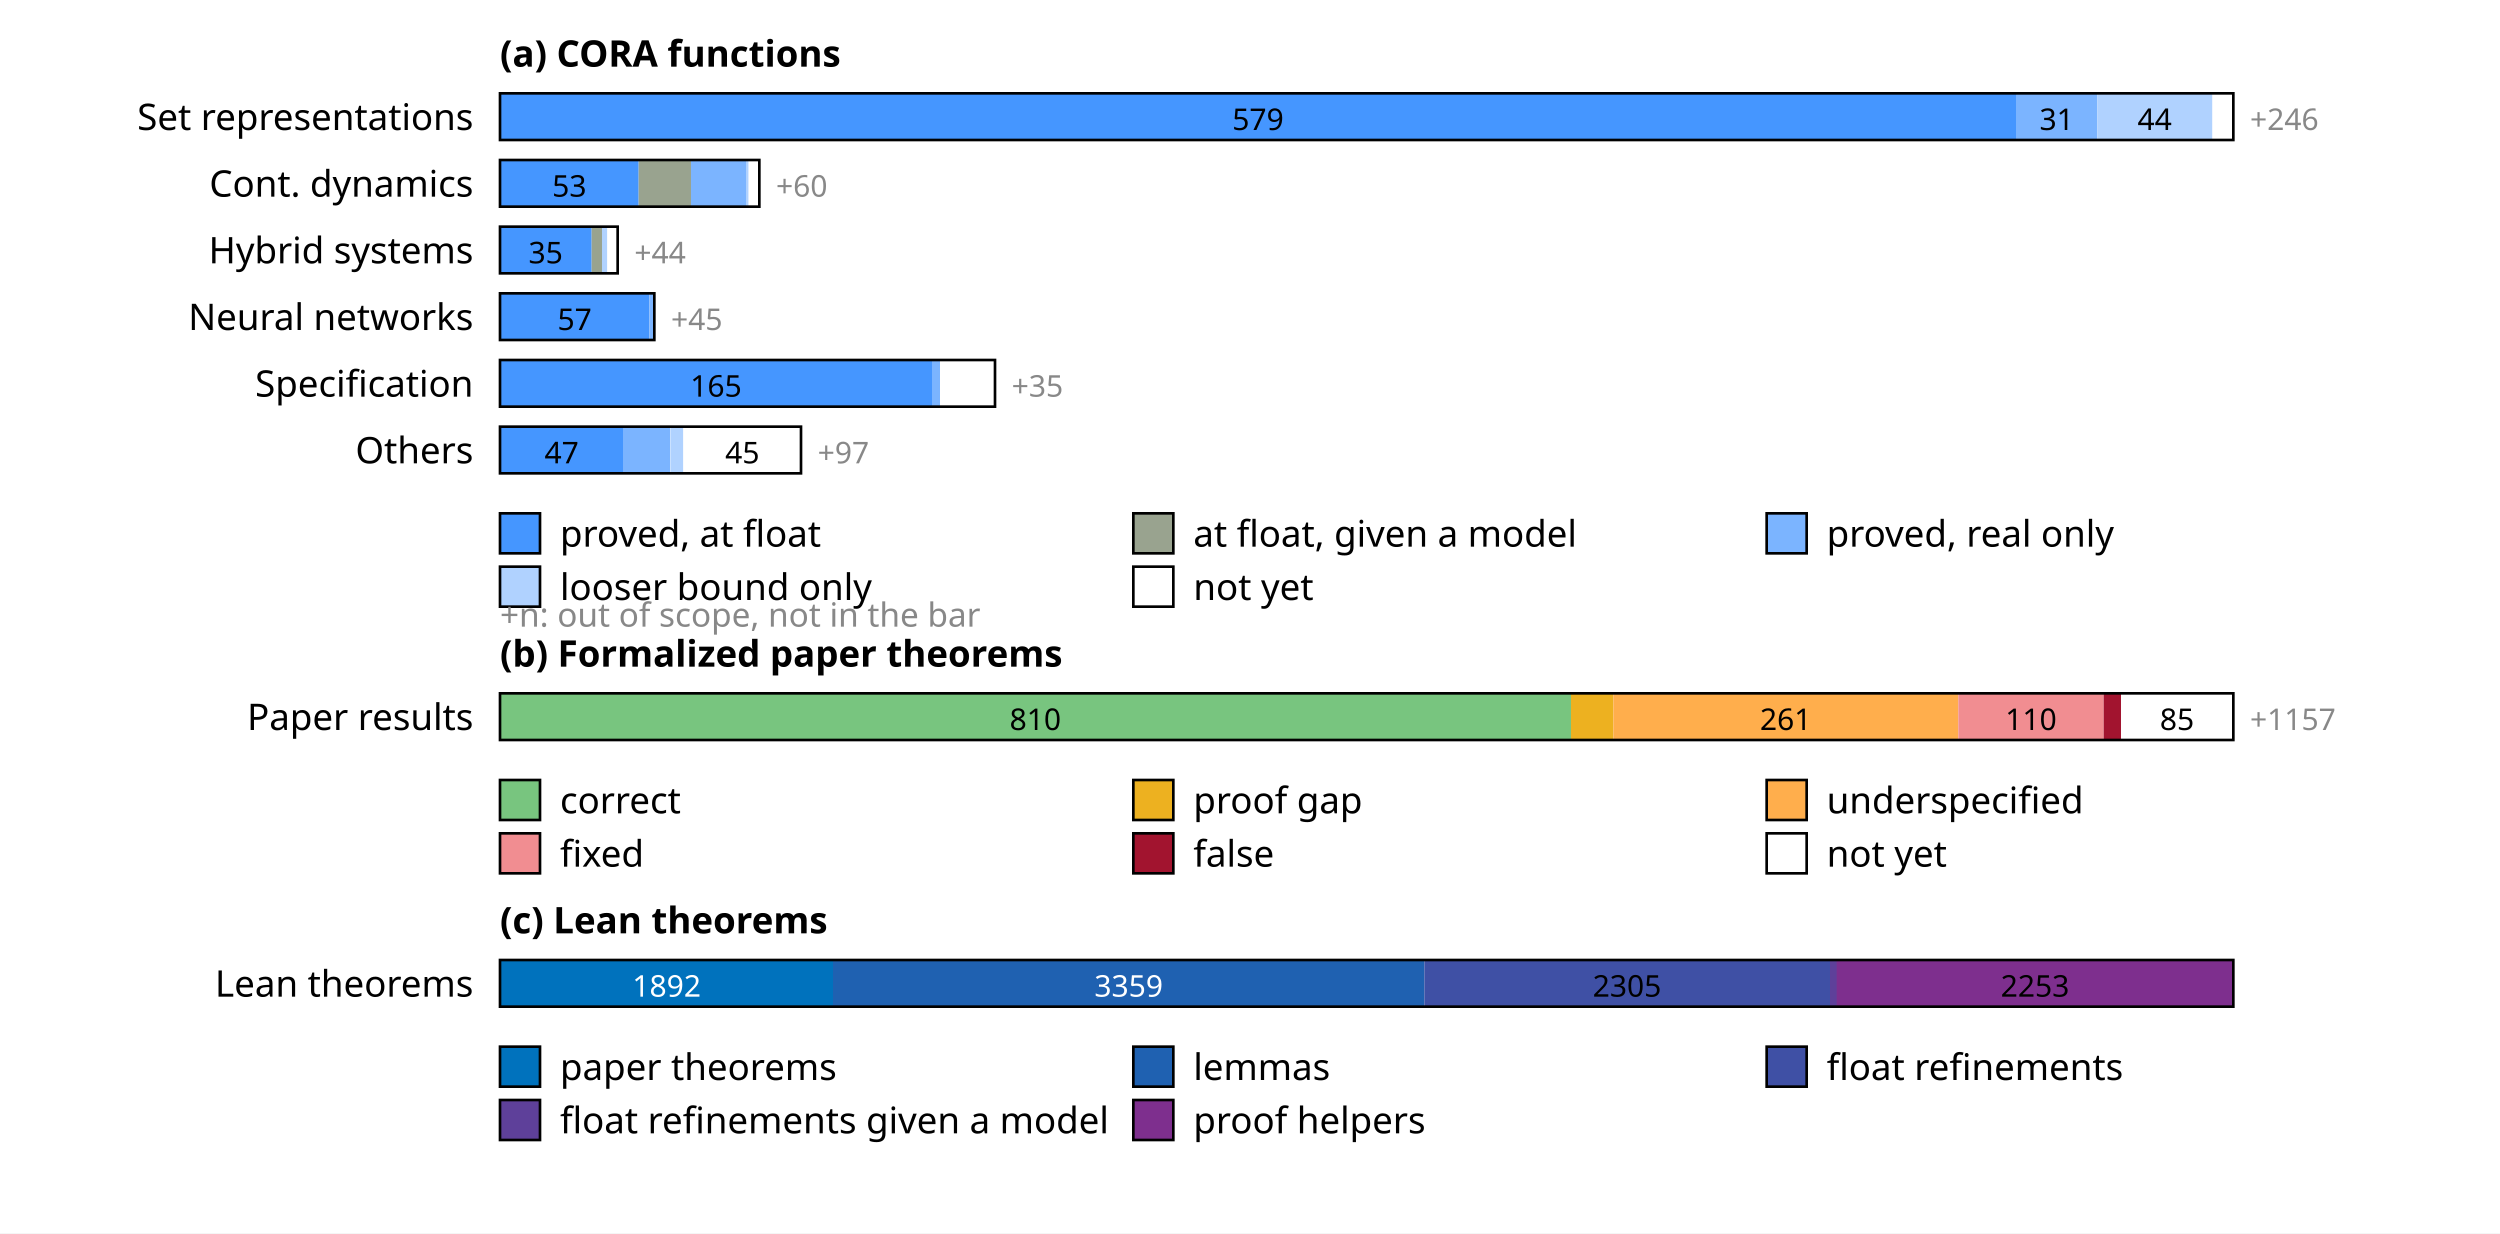
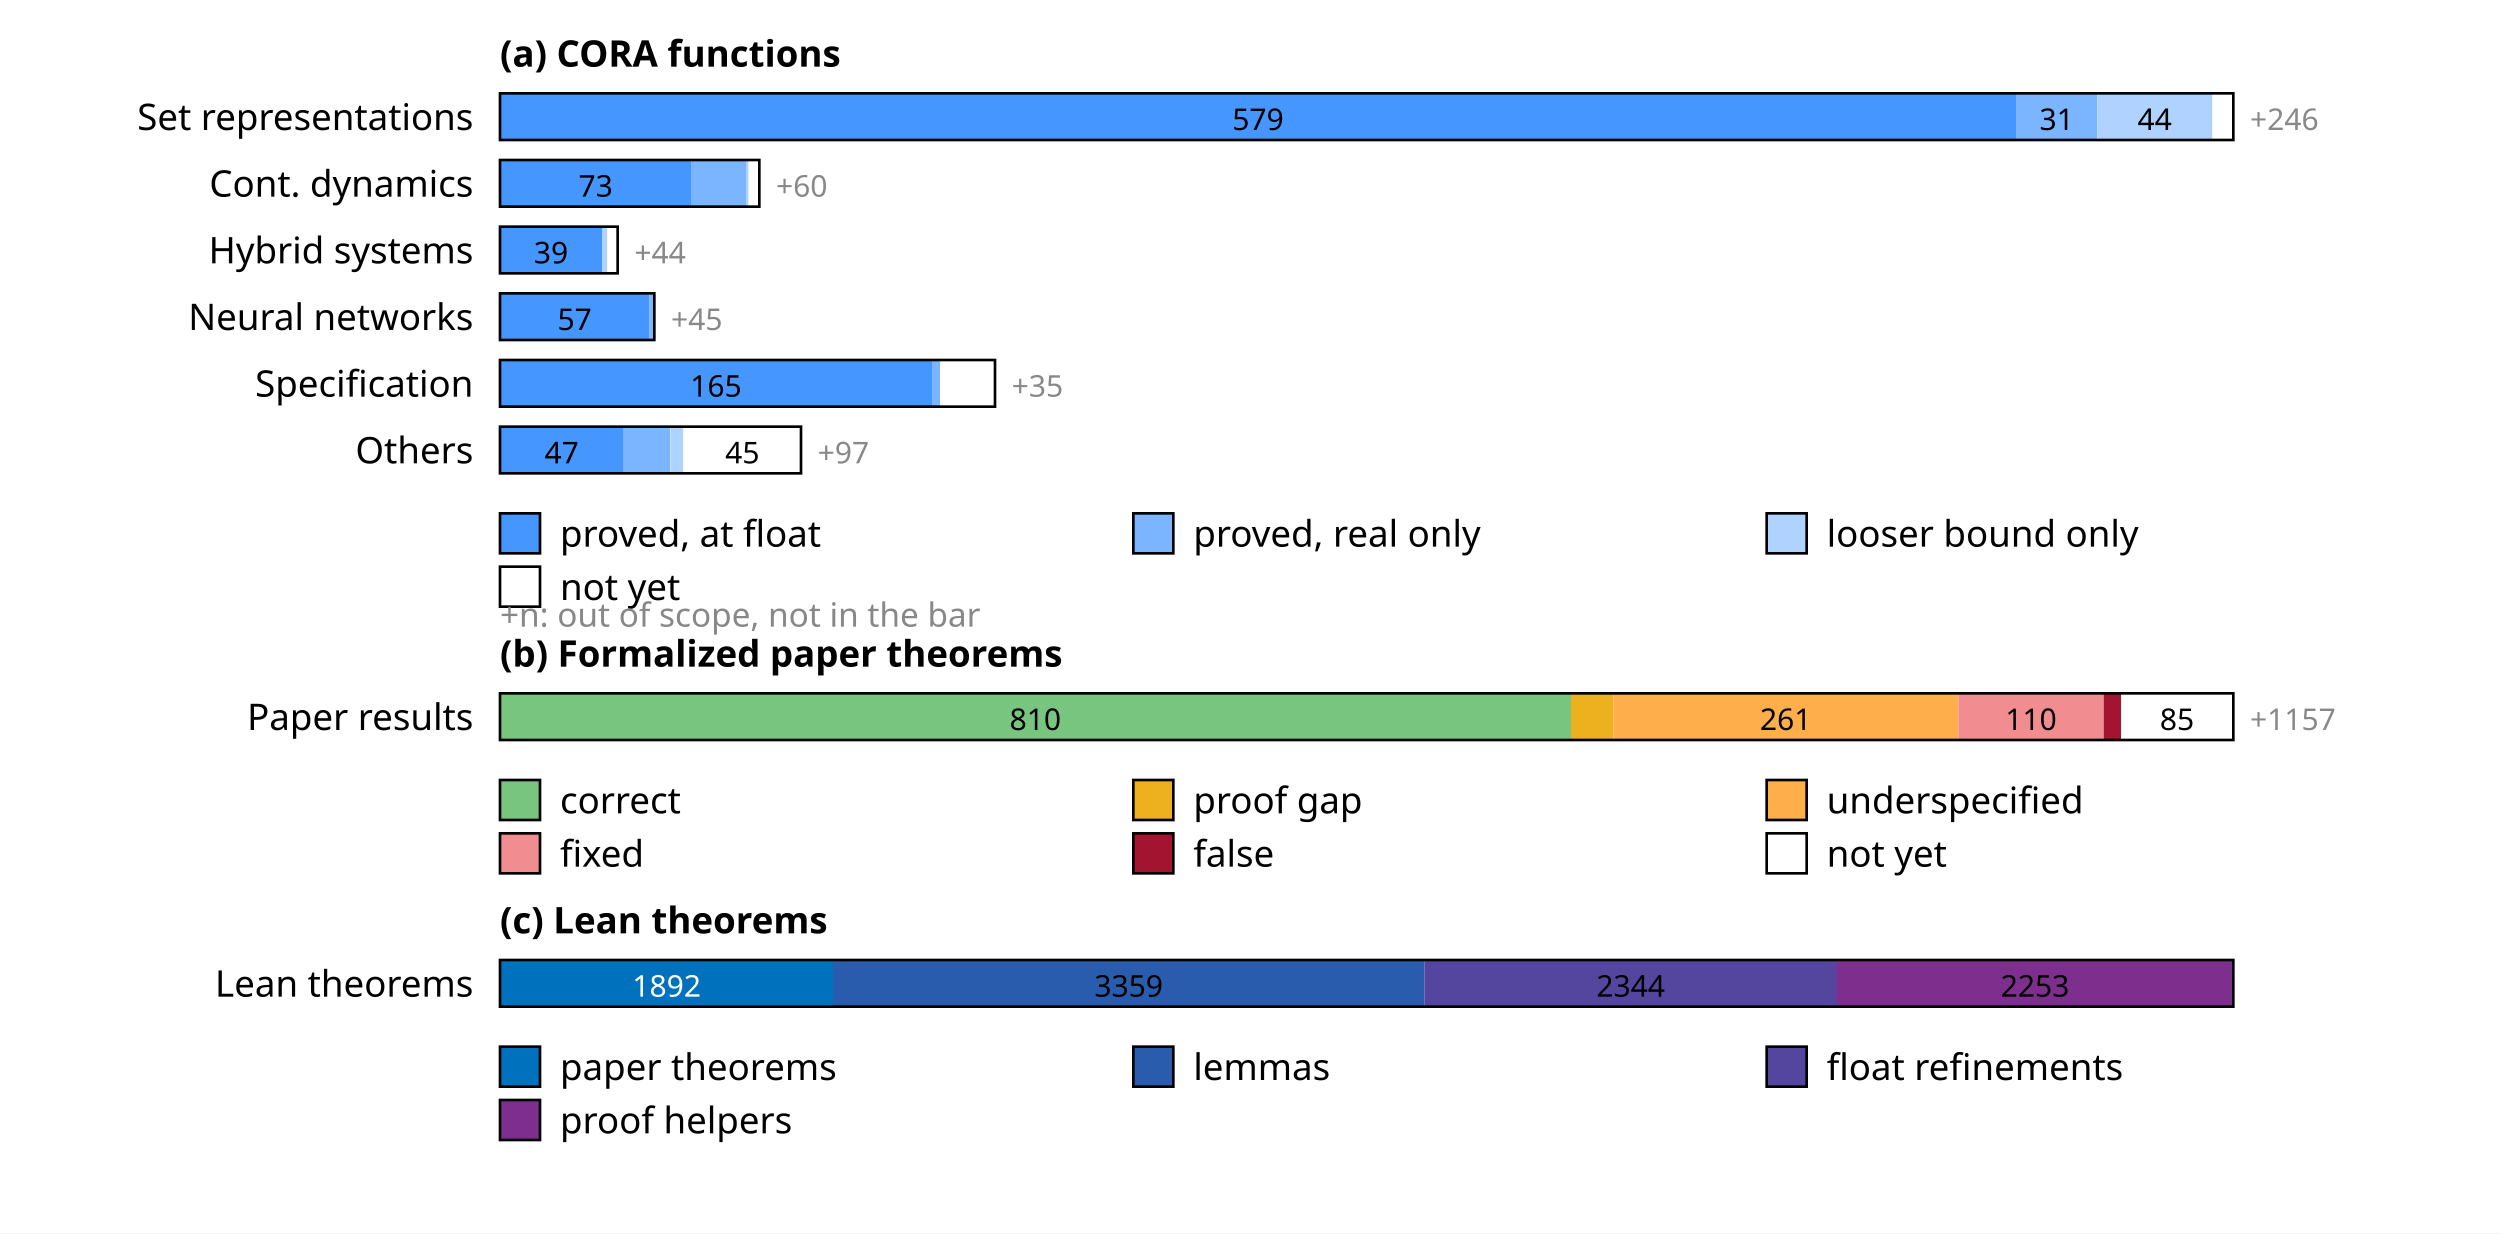
<svg xmlns="http://www.w3.org/2000/svg" width="750" height="370" font-family="sans-serif" font-size="11">
  <rect width="100%" height="100%" fill="white" />
  <text x="150" y="20" font-weight="bold">(a) CORA functions</text>
  <text x="142" y="39" text-anchor="end">Set representations</text>
  <rect x="150.0" y="28" width="454.8" height="14" fill="rgb(69,150,255)" />
  <text x="377.4" y="39" text-anchor="middle" font-size="9" fill="#000">579</text>
  <rect x="604.8" y="28" width="24.4" height="14" fill="rgb(123,180,255)" />
  <text x="617.0" y="39" text-anchor="middle" font-size="9" fill="#000">31</text>
  <rect x="629.2" y="28" width="34.6" height="14" fill="rgb(176,210,255)" />
  <text x="646.4" y="39" text-anchor="middle" font-size="9" fill="#000">44</text>
  <rect x="663.7" y="28" width="6.3" height="14" fill="rgb(255,255,255)" />
  <rect x="150" y="28" width="520.0" height="14" fill="none" stroke="#000" stroke-width="0.8" />
  <text x="675.0" y="39" font-size="9" fill="#888">+246</text>
  <text x="142" y="59" text-anchor="end">Cont. dynamics</text>
-   <rect x="150.0" y="48" width="41.6" height="14" fill="rgb(69,150,255)" />
-   <text x="170.8" y="59" text-anchor="middle" font-size="9" fill="#000">53</text>
-   <rect x="191.6" y="48" width="15.7" height="14" fill="rgb(153,163,143)" />
+   <rect x="150.0" y="48" width="57.3" height="14" fill="rgb(69,150,255)" />
+   <text x="178.7" y="59" text-anchor="middle" font-size="9" fill="#000">73</text>
  <rect x="207.3" y="48" width="16.5" height="14" fill="rgb(123,180,255)" />
  <rect x="223.8" y="48" width="0.8" height="14" fill="rgb(176,210,255)" />
  <rect x="224.6" y="48" width="3.1" height="14" fill="rgb(255,255,255)" />
  <rect x="150" y="48" width="77.8" height="14" fill="none" stroke="#000" stroke-width="0.8" />
  <text x="232.8" y="59" font-size="9" fill="#888">+60</text>
  <text x="142" y="79" text-anchor="end">Hybrid systems</text>
-   <rect x="150.0" y="68" width="27.5" height="14" fill="rgb(69,150,255)" />
-   <text x="163.7" y="79" text-anchor="middle" font-size="9" fill="#000">35</text>
-   <rect x="177.5" y="68" width="3.1" height="14" fill="rgb(153,163,143)" />
+   <rect x="150.0" y="68" width="30.6" height="14" fill="rgb(69,150,255)" />
+   <text x="165.3" y="79" text-anchor="middle" font-size="9" fill="#000">39</text>
  <rect x="180.6" y="68" width="1.6" height="14" fill="rgb(176,210,255)" />
  <rect x="182.2" y="68" width="3.1" height="14" fill="rgb(255,255,255)" />
  <rect x="150" y="68" width="35.3" height="14" fill="none" stroke="#000" stroke-width="0.8" />
  <text x="190.3" y="79" font-size="9" fill="#888">+44</text>
  <text x="142" y="99" text-anchor="end">Neural networks</text>
  <rect x="150.0" y="88" width="44.8" height="14" fill="rgb(69,150,255)" />
  <text x="172.4" y="99" text-anchor="middle" font-size="9" fill="#000">57</text>
  <rect x="194.8" y="88" width="1.6" height="14" fill="rgb(123,180,255)" />
  <rect x="150" y="88" width="46.3" height="14" fill="none" stroke="#000" stroke-width="0.8" />
  <text x="201.3" y="99" font-size="9" fill="#888">+45</text>
  <text x="142" y="119" text-anchor="end">Specification</text>
  <rect x="150.0" y="108" width="129.6" height="14" fill="rgb(69,150,255)" />
  <text x="214.8" y="119" text-anchor="middle" font-size="9" fill="#000">165</text>
  <rect x="279.6" y="108" width="2.4" height="14" fill="rgb(123,180,255)" />
  <rect x="282.0" y="108" width="16.5" height="14" fill="rgb(255,255,255)" />
  <rect x="150" y="108" width="148.5" height="14" fill="none" stroke="#000" stroke-width="0.8" />
  <text x="303.5" y="119" font-size="9" fill="#888">+35</text>
  <text x="142" y="139" text-anchor="end">Others</text>
  <rect x="150.0" y="128" width="36.9" height="14" fill="rgb(69,150,255)" />
  <text x="168.5" y="139" text-anchor="middle" font-size="9" fill="#000">47</text>
  <rect x="186.9" y="128" width="14.1" height="14" fill="rgb(123,180,255)" />
  <rect x="201.1" y="128" width="3.9" height="14" fill="rgb(176,210,255)" />
  <rect x="205.0" y="128" width="35.3" height="14" fill="rgb(255,255,255)" />
  <text x="222.7" y="139" text-anchor="middle" font-size="9" fill="#000">45</text>
  <rect x="150" y="128" width="90.3" height="14" fill="none" stroke="#000" stroke-width="0.8" />
  <text x="245.3" y="139" font-size="9" fill="#888">+97</text>
  <rect x="150" y="154" width="12" height="12" fill="rgb(69,150,255)" stroke="#000" stroke-width="0.8" />
  <text x="168" y="164">proved, at float</text>
-   <rect x="340" y="154" width="12" height="12" fill="rgb(153,163,143)" stroke="#000" stroke-width="0.8" />
-   <text x="358" y="164">at float, given a model</text>
-   <rect x="530" y="154" width="12" height="12" fill="rgb(123,180,255)" stroke="#000" stroke-width="0.8" />
-   <text x="548" y="164">proved, real only</text>
-   <rect x="150" y="170" width="12" height="12" fill="rgb(176,210,255)" stroke="#000" stroke-width="0.8" />
-   <text x="168" y="180">looser bound only</text>
-   <rect x="340" y="170" width="12" height="12" fill="rgb(255,255,255)" stroke="#000" stroke-width="0.8" />
-   <text x="358" y="180">not yet</text>
+   <rect x="340" y="154" width="12" height="12" fill="rgb(123,180,255)" stroke="#000" stroke-width="0.8" />
+   <text x="358" y="164">proved, real only</text>
+   <rect x="530" y="154" width="12" height="12" fill="rgb(176,210,255)" stroke="#000" stroke-width="0.8" />
+   <text x="548" y="164">looser bound only</text>
+   <rect x="150" y="170" width="12" height="12" fill="rgb(255,255,255)" stroke="#000" stroke-width="0.8" />
+   <text x="168" y="180">not yet</text>
  <text x="150" y="188" font-size="10" fill="#888">+n: out of scope, not in the bar</text>
  <text x="150" y="200" font-weight="bold">(b) Formalized paper theorems</text>
  <text x="142" y="219" text-anchor="end">Paper results</text>
  <rect x="150.0" y="208" width="321.3" height="14" fill="rgb(120,197,127)" />
  <text x="310.6" y="219" text-anchor="middle" font-size="9" fill="#000">810</text>
  <rect x="471.3" y="208" width="12.7" height="14" fill="rgb(237,177,32)" />
  <rect x="484.0" y="208" width="103.5" height="14" fill="rgb(255,174,76)" />
  <text x="535.7" y="219" text-anchor="middle" font-size="9" fill="#000">261</text>
  <rect x="587.5" y="208" width="43.6" height="14" fill="rgb(241,141,145)" />
  <text x="609.3" y="219" text-anchor="middle" font-size="9" fill="#000">110</text>
  <rect x="631.1" y="208" width="5.2" height="14" fill="rgb(162,20,47)" />
  <rect x="636.3" y="208" width="33.7" height="14" fill="rgb(255,255,255)" />
  <text x="653.1" y="219" text-anchor="middle" font-size="9" fill="#000">85</text>
  <rect x="150" y="208" width="520.0" height="14" fill="none" stroke="#000" stroke-width="0.8" />
  <text x="675.0" y="219" font-size="9" fill="#888">+1157</text>
  <rect x="150" y="234" width="12" height="12" fill="rgb(120,197,127)" stroke="#000" stroke-width="0.8" />
  <text x="168" y="244">correct</text>
  <rect x="340" y="234" width="12" height="12" fill="rgb(237,177,32)" stroke="#000" stroke-width="0.8" />
  <text x="358" y="244">proof gap</text>
  <rect x="530" y="234" width="12" height="12" fill="rgb(255,174,76)" stroke="#000" stroke-width="0.8" />
  <text x="548" y="244">underspecified</text>
  <rect x="150" y="250" width="12" height="12" fill="rgb(241,141,145)" stroke="#000" stroke-width="0.8" />
  <text x="168" y="260">fixed</text>
  <rect x="340" y="250" width="12" height="12" fill="rgb(162,20,47)" stroke="#000" stroke-width="0.8" />
  <text x="358" y="260">false</text>
  <rect x="530" y="250" width="12" height="12" fill="rgb(255,255,255)" stroke="#000" stroke-width="0.8" />
  <text x="548" y="260">not yet</text>
  <text x="150" y="280" font-weight="bold">(c) Lean theorems</text>
  <text x="142" y="299" text-anchor="end">Lean theorems</text>
  <rect x="150.0" y="288" width="99.9" height="14" fill="rgb(0,114,189)" />
  <text x="200.0" y="299" text-anchor="middle" font-size="9" fill="#fff">1892</text>
-   <rect x="249.9" y="288" width="177.4" height="14" fill="rgb(31,97,177)" />
-   <text x="338.6" y="299" text-anchor="middle" font-size="9" fill="#fff">3359</text>
-   <rect x="427.3" y="288" width="121.7" height="14" fill="rgb(63,80,165)" />
-   <text x="488.1" y="299" text-anchor="middle" font-size="9" fill="#000">2305</text>
-   <rect x="549.0" y="288" width="2.1" height="14" fill="rgb(94,64,154)" />
+   <rect x="249.9" y="288" width="177.4" height="14" fill="rgb(42,92,173)" />
+   <text x="338.6" y="299" text-anchor="middle" font-size="9" fill="#000">3359</text>
+   <rect x="427.3" y="288" width="123.8" height="14" fill="rgb(84,69,158)" />
+   <text x="489.2" y="299" text-anchor="middle" font-size="9" fill="#000">2344</text>
  <rect x="551.0" y="288" width="119.0" height="14" fill="rgb(126,47,142)" />
  <text x="610.5" y="299" text-anchor="middle" font-size="9" fill="#000">2253</text>
  <rect x="150" y="288" width="520.0" height="14" fill="none" stroke="#000" stroke-width="0.8" />
  <rect x="150" y="314" width="12" height="12" fill="rgb(0,114,189)" stroke="#000" stroke-width="0.8" />
  <text x="168" y="324">paper theorems</text>
-   <rect x="340" y="314" width="12" height="12" fill="rgb(31,97,177)" stroke="#000" stroke-width="0.8" />
+   <rect x="340" y="314" width="12" height="12" fill="rgb(42,92,173)" stroke="#000" stroke-width="0.8" />
  <text x="358" y="324">lemmas</text>
-   <rect x="530" y="314" width="12" height="12" fill="rgb(63,80,165)" stroke="#000" stroke-width="0.8" />
+   <rect x="530" y="314" width="12" height="12" fill="rgb(84,69,158)" stroke="#000" stroke-width="0.8" />
  <text x="548" y="324">float refinements</text>
-   <rect x="150" y="330" width="12" height="12" fill="rgb(94,64,154)" stroke="#000" stroke-width="0.8" />
-   <text x="168" y="340">float refinements given a model</text>
-   <rect x="340" y="330" width="12" height="12" fill="rgb(126,47,142)" stroke="#000" stroke-width="0.8" />
-   <text x="358" y="340">proof helpers</text>
+   <rect x="150" y="330" width="12" height="12" fill="rgb(126,47,142)" stroke="#000" stroke-width="0.8" />
+   <text x="168" y="340">proof helpers</text>
</svg>
